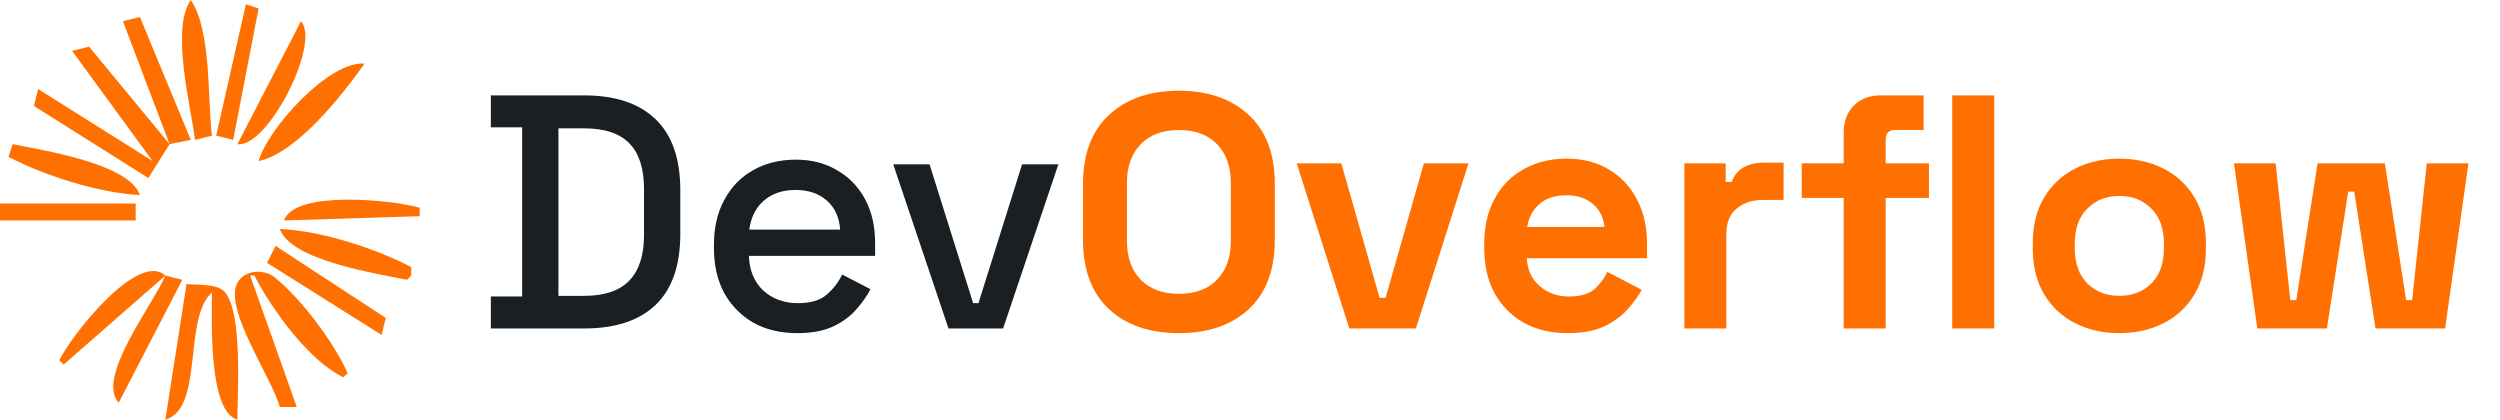
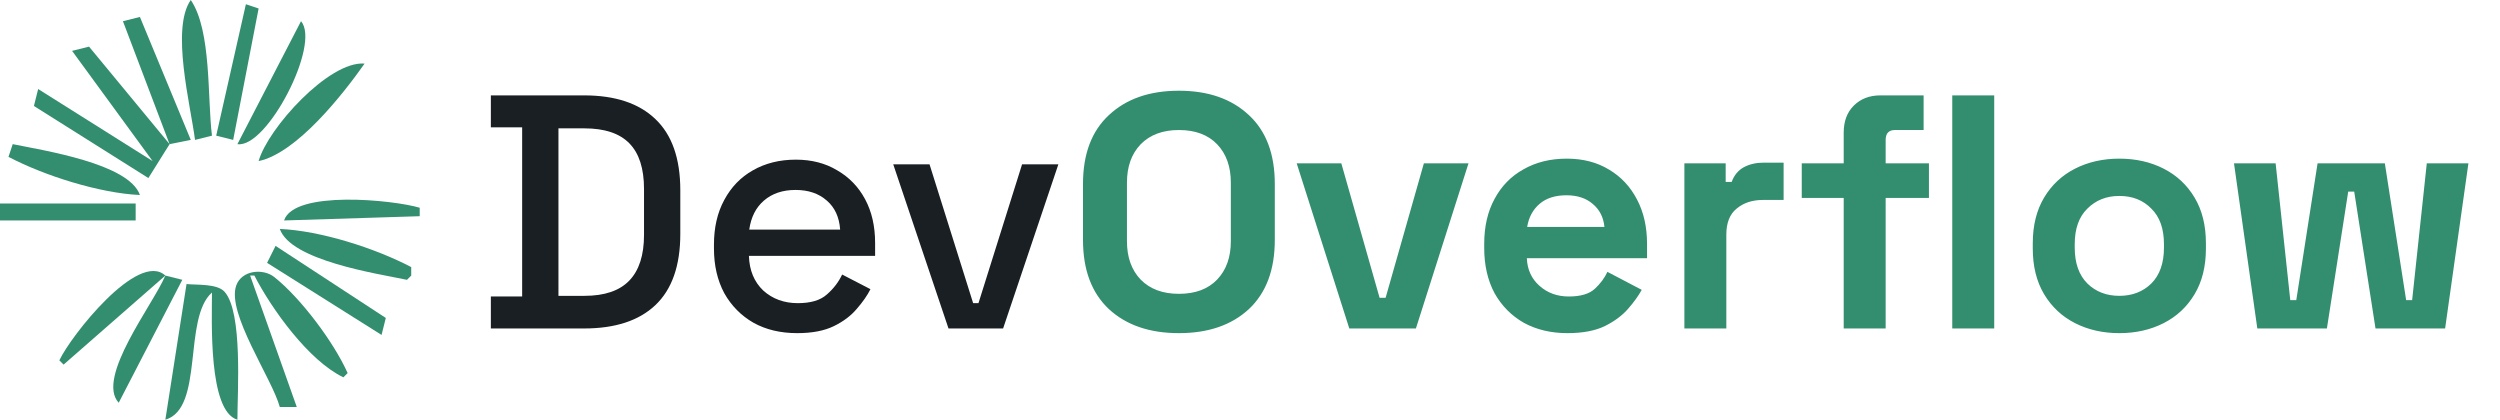
<svg xmlns="http://www.w3.org/2000/svg" width="137" height="23" viewBox="0 0 137 23" fill="none">
-   <path d="M10.454 0C9.351 1.583 10.447 5.769 10.687 7.667L11.616 7.434C11.358 5.389 11.6 1.676 10.454 0Z" fill="#FF7000" />
-   <path d="M13.475 0.232L11.848 7.434L12.778 7.667L14.172 0.465L13.475 0.232Z" fill="#FF7000" />
-   <path d="M6.737 1.162L9.293 7.899L4.879 2.555L3.95 2.788L8.364 8.828L2.091 4.879L1.859 5.808L8.131 9.757L9.293 7.899L10.455 7.667L7.667 0.929L6.737 1.162Z" fill="#FF7000" />
-   <path d="M16.495 1.162L13.01 7.899C14.631 8.144 17.593 2.416 16.495 1.162Z" fill="#FF7000" />
-   <path d="M14.172 8.828C16.262 8.388 18.783 5.184 19.98 3.485C18.03 3.321 14.672 7.044 14.172 8.828Z" fill="#FF7000" />
-   <path d="M0.697 7.899L0.465 8.596C2.429 9.627 5.448 10.585 7.667 10.687C7.065 8.957 2.38 8.247 0.697 7.899Z" fill="#FF7000" />
-   <path d="M0 11.152V12.081H7.434V11.152H0Z" fill="#FF7000" />
-   <path d="M15.566 12.081L23 11.848V11.384C21.525 10.948 16.12 10.409 15.566 12.081Z" fill="#FF7000" />
-   <path d="M15.333 12.546C15.936 14.278 20.622 14.986 22.303 15.334L22.535 15.101V14.637C20.558 13.599 17.567 12.643 15.333 12.546Z" fill="#FF7000" />
-   <path d="M15.101 13.475L14.636 14.404L20.909 18.354L21.142 17.424L15.101 13.475Z" fill="#FF7000" />
-   <path d="M3.253 19.747L3.485 19.98L9.061 15.101C7.564 13.725 3.877 18.41 3.253 19.747Z" fill="#FF7000" />
-   <path d="M15.333 22.303H16.263L13.707 15.101H13.94C14.892 16.948 16.925 19.775 18.818 20.677L19.051 20.445C18.299 18.759 16.49 16.343 15.034 15.185C14.413 14.691 13.238 14.803 12.942 15.656C12.418 17.172 14.904 20.735 15.333 22.303Z" fill="#FF7000" />
-   <path d="M9.061 15.101C8.411 16.66 5.234 20.699 6.505 22.071L9.99 15.333L9.061 15.101Z" fill="#FF7000" />
-   <path d="M10.222 15.566L9.061 23C11.195 22.376 10.012 17.44 11.616 16.03C11.616 17.517 11.401 22.529 13.01 23C13.009 21.505 13.312 17.119 12.307 15.99C11.899 15.533 10.788 15.627 10.222 15.566Z" fill="#FF7000" />
+   <path d="M10.454 0C9.351 1.583 10.447 5.769 10.687 7.667L11.616 7.434C11.358 5.389 11.6 1.676 10.454 0Z" fill="#328E6E" />
+   <path d="M13.475 0.232L11.848 7.434L12.778 7.667L14.172 0.465L13.475 0.232Z" fill="#328E6E" />
+   <path d="M6.737 1.162L9.293 7.899L4.879 2.555L3.95 2.788L8.364 8.828L2.091 4.879L1.859 5.808L8.131 9.757L9.293 7.899L10.455 7.667L7.667 0.929L6.737 1.162Z" fill="#328E6E" />
+   <path d="M16.495 1.162L13.01 7.899C14.631 8.144 17.593 2.416 16.495 1.162Z" fill="#328E6E" />
+   <path d="M14.172 8.828C16.262 8.388 18.783 5.184 19.98 3.485C18.03 3.321 14.672 7.044 14.172 8.828Z" fill="#328E6E" />
+   <path d="M0.697 7.899L0.465 8.596C2.429 9.627 5.448 10.585 7.667 10.687C7.065 8.957 2.38 8.247 0.697 7.899Z" fill="#328E6E" />
+   <path d="M0 11.152V12.081H7.434V11.152H0Z" fill="#328E6E" />
+   <path d="M15.566 12.081L23 11.848V11.384C21.525 10.948 16.12 10.409 15.566 12.081Z" fill="#328E6E" />
+   <path d="M15.333 12.546C15.936 14.278 20.622 14.986 22.303 15.334L22.535 15.101V14.637C20.558 13.599 17.567 12.643 15.333 12.546Z" fill="#328E6E" />
+   <path d="M15.101 13.475L14.636 14.404L20.909 18.354L21.142 17.424L15.101 13.475Z" fill="#328E6E" />
+   <path d="M3.253 19.747L3.485 19.98L9.061 15.101C7.564 13.725 3.877 18.41 3.253 19.747Z" fill="#328E6E" />
+   <path d="M15.333 22.303H16.263L13.707 15.101H13.94C14.892 16.948 16.925 19.775 18.818 20.677L19.051 20.445C18.299 18.759 16.49 16.343 15.034 15.185C14.413 14.691 13.238 14.803 12.942 15.656C12.418 17.172 14.904 20.735 15.333 22.303Z" fill="#328E6E" />
+   <path d="M9.061 15.101C8.411 16.66 5.234 20.699 6.505 22.071L9.99 15.333L9.061 15.101Z" fill="#328E6E" />
+   <path d="M10.222 15.566L9.061 23C11.195 22.376 10.012 17.44 11.616 16.03C11.616 17.517 11.401 22.529 13.01 23C13.009 21.505 13.312 17.119 12.307 15.99C11.899 15.533 10.788 15.627 10.222 15.566Z" fill="#328E6E" />
  <path d="M26.899 18V16.248H28.614V6.979H26.899V5.227H32.008C33.711 5.227 35.012 5.659 35.913 6.523C36.825 7.387 37.281 8.688 37.281 10.428V12.818C37.281 14.557 36.825 15.859 35.913 16.723C35.012 17.574 33.711 18 32.008 18H26.899ZM30.603 16.212H32.026C33.133 16.212 33.954 15.932 34.489 15.373C35.025 14.813 35.292 13.98 35.292 12.873V10.355C35.292 9.236 35.025 8.402 34.489 7.855C33.954 7.307 33.133 7.034 32.026 7.034H30.603V16.212ZM43.686 18.256C42.774 18.256 41.977 18.067 41.296 17.69C40.615 17.3 40.08 16.759 39.69 16.066C39.313 15.36 39.125 14.545 39.125 13.621V13.402C39.125 12.465 39.313 11.65 39.69 10.957C40.068 10.251 40.59 9.71 41.26 9.333C41.941 8.944 42.725 8.749 43.613 8.749C44.477 8.749 45.231 8.944 45.876 9.333C46.533 9.71 47.044 10.239 47.409 10.92C47.774 11.601 47.956 12.398 47.956 13.311V14.022H41.041C41.065 14.813 41.327 15.445 41.825 15.92C42.336 16.382 42.969 16.613 43.723 16.613C44.428 16.613 44.958 16.455 45.31 16.139C45.675 15.823 45.955 15.458 46.15 15.044L47.701 15.847C47.53 16.188 47.281 16.546 46.953 16.923C46.636 17.3 46.217 17.617 45.694 17.872C45.17 18.128 44.501 18.256 43.686 18.256ZM41.059 12.581H46.04C45.992 11.899 45.748 11.37 45.31 10.993C44.872 10.604 44.301 10.409 43.595 10.409C42.89 10.409 42.312 10.604 41.862 10.993C41.424 11.37 41.156 11.899 41.059 12.581ZM51.978 18L48.949 9.004H50.938L53.328 16.613H53.62L56.01 9.004H57.999L54.97 18H51.978Z" fill="#191F23" />
-   <path d="M64.603 18.256C62.998 18.256 61.721 17.817 60.772 16.942C59.823 16.054 59.348 14.789 59.348 13.146V10.081C59.348 8.439 59.823 7.18 60.772 6.304C61.721 5.416 62.998 4.972 64.603 4.972C66.209 4.972 67.487 5.416 68.435 6.304C69.384 7.18 69.859 8.439 69.859 10.081V13.146C69.859 14.789 69.384 16.054 68.435 16.942C67.487 17.817 66.209 18.256 64.603 18.256ZM64.603 16.102C65.504 16.102 66.203 15.841 66.702 15.318C67.201 14.795 67.45 14.095 67.45 13.219V10.008C67.45 9.132 67.201 8.433 66.702 7.91C66.203 7.387 65.504 7.125 64.603 7.125C63.715 7.125 63.016 7.387 62.505 7.91C62.006 8.433 61.757 9.132 61.757 10.008V13.219C61.757 14.095 62.006 14.795 62.505 15.318C63.016 15.841 63.715 16.102 64.603 16.102ZM73.942 18L71.059 8.95H73.504L75.602 16.321H75.931L78.029 8.95H80.474L77.591 18H73.942ZM85.897 18.256C84.997 18.256 84.2 18.067 83.507 17.69C82.826 17.3 82.29 16.759 81.901 16.066C81.524 15.36 81.335 14.533 81.335 13.584V13.365C81.335 12.416 81.524 11.595 81.901 10.902C82.278 10.197 82.807 9.655 83.489 9.278C84.17 8.889 84.96 8.694 85.861 8.694C86.749 8.694 87.521 8.895 88.178 9.296C88.835 9.686 89.346 10.233 89.711 10.938C90.076 11.632 90.258 12.441 90.258 13.365V14.15H83.671C83.695 14.77 83.926 15.275 84.364 15.664C84.802 16.054 85.338 16.248 85.97 16.248C86.615 16.248 87.089 16.108 87.393 15.829C87.697 15.549 87.928 15.239 88.087 14.898L89.966 15.883C89.796 16.2 89.546 16.546 89.218 16.923C88.902 17.288 88.476 17.605 87.941 17.872C87.406 18.128 86.724 18.256 85.897 18.256ZM83.689 12.435H87.922C87.874 11.912 87.661 11.492 87.284 11.176C86.919 10.86 86.438 10.701 85.842 10.701C85.222 10.701 84.729 10.86 84.364 11.176C83.999 11.492 83.774 11.912 83.689 12.435ZM92.304 18V8.95H94.567V9.971H94.895C95.029 9.607 95.248 9.339 95.552 9.169C95.868 8.998 96.234 8.913 96.647 8.913H97.742V10.957H96.611C96.027 10.957 95.546 11.115 95.169 11.431C94.792 11.735 94.603 12.21 94.603 12.854V18H92.304ZM101.035 18V10.847H98.736V8.95H101.035V7.271C101.035 6.651 101.218 6.158 101.582 5.793C101.96 5.416 102.446 5.227 103.042 5.227H105.414V7.125H103.845C103.504 7.125 103.334 7.307 103.334 7.672V8.95H105.706V10.847H103.334V18H101.035ZM106.984 18V5.227H109.283V18H106.984ZM116.14 18.256C115.24 18.256 114.431 18.073 113.713 17.708C112.996 17.343 112.43 16.814 112.016 16.121C111.603 15.427 111.396 14.594 111.396 13.621V13.329C111.396 12.356 111.603 11.522 112.016 10.829C112.43 10.136 112.996 9.607 113.713 9.242C114.431 8.877 115.24 8.694 116.14 8.694C117.04 8.694 117.849 8.877 118.567 9.242C119.285 9.607 119.85 10.136 120.264 10.829C120.678 11.522 120.884 12.356 120.884 13.329V13.621C120.884 14.594 120.678 15.427 120.264 16.121C119.85 16.814 119.285 17.343 118.567 17.708C117.849 18.073 117.04 18.256 116.14 18.256ZM116.14 16.212C116.846 16.212 117.43 15.987 117.892 15.537C118.354 15.075 118.585 14.418 118.585 13.566V13.384C118.585 12.532 118.354 11.881 117.892 11.431C117.442 10.969 116.858 10.738 116.14 10.738C115.435 10.738 114.851 10.969 114.389 11.431C113.926 11.881 113.695 12.532 113.695 13.384V13.566C113.695 14.418 113.926 15.075 114.389 15.537C114.851 15.987 115.435 16.212 116.14 16.212ZM123.701 18L122.423 8.95H124.704L125.507 16.449H125.836L127.003 8.95H130.689L131.857 16.449H132.185L132.988 8.95H135.269L133.992 18H130.178L129.011 10.501H128.682L127.514 18H123.701Z" fill="#FF7000" />
+   <path d="M64.603 18.256C62.998 18.256 61.721 17.817 60.772 16.942C59.823 16.054 59.348 14.789 59.348 13.146V10.081C59.348 8.439 59.823 7.18 60.772 6.304C61.721 5.416 62.998 4.972 64.603 4.972C66.209 4.972 67.487 5.416 68.435 6.304C69.384 7.18 69.859 8.439 69.859 10.081V13.146C69.859 14.789 69.384 16.054 68.435 16.942C67.487 17.817 66.209 18.256 64.603 18.256ZM64.603 16.102C65.504 16.102 66.203 15.841 66.702 15.318C67.201 14.795 67.45 14.095 67.45 13.219V10.008C67.45 9.132 67.201 8.433 66.702 7.91C66.203 7.387 65.504 7.125 64.603 7.125C63.715 7.125 63.016 7.387 62.505 7.91C62.006 8.433 61.757 9.132 61.757 10.008V13.219C61.757 14.095 62.006 14.795 62.505 15.318C63.016 15.841 63.715 16.102 64.603 16.102ZM73.942 18L71.059 8.95H73.504L75.602 16.321H75.931L78.029 8.95H80.474L77.591 18H73.942ZM85.897 18.256C84.997 18.256 84.2 18.067 83.507 17.69C82.826 17.3 82.29 16.759 81.901 16.066C81.524 15.36 81.335 14.533 81.335 13.584V13.365C81.335 12.416 81.524 11.595 81.901 10.902C82.278 10.197 82.807 9.655 83.489 9.278C84.17 8.889 84.96 8.694 85.861 8.694C86.749 8.694 87.521 8.895 88.178 9.296C88.835 9.686 89.346 10.233 89.711 10.938C90.076 11.632 90.258 12.441 90.258 13.365V14.15H83.671C83.695 14.77 83.926 15.275 84.364 15.664C84.802 16.054 85.338 16.248 85.97 16.248C86.615 16.248 87.089 16.108 87.393 15.829C87.697 15.549 87.928 15.239 88.087 14.898L89.966 15.883C89.796 16.2 89.546 16.546 89.218 16.923C88.902 17.288 88.476 17.605 87.941 17.872C87.406 18.128 86.724 18.256 85.897 18.256ZM83.689 12.435H87.922C87.874 11.912 87.661 11.492 87.284 11.176C86.919 10.86 86.438 10.701 85.842 10.701C85.222 10.701 84.729 10.86 84.364 11.176C83.999 11.492 83.774 11.912 83.689 12.435ZM92.304 18V8.95H94.567V9.971H94.895C95.029 9.607 95.248 9.339 95.552 9.169C95.868 8.998 96.234 8.913 96.647 8.913H97.742V10.957H96.611C96.027 10.957 95.546 11.115 95.169 11.431C94.792 11.735 94.603 12.21 94.603 12.854V18H92.304ZM101.035 18V10.847H98.736V8.95H101.035V7.271C101.035 6.651 101.218 6.158 101.582 5.793C101.96 5.416 102.446 5.227 103.042 5.227H105.414V7.125H103.845C103.504 7.125 103.334 7.307 103.334 7.672V8.95H105.706V10.847H103.334V18H101.035ZM106.984 18V5.227H109.283V18H106.984ZM116.14 18.256C115.24 18.256 114.431 18.073 113.713 17.708C112.996 17.343 112.43 16.814 112.016 16.121C111.603 15.427 111.396 14.594 111.396 13.621V13.329C111.396 12.356 111.603 11.522 112.016 10.829C112.43 10.136 112.996 9.607 113.713 9.242C114.431 8.877 115.24 8.694 116.14 8.694C117.04 8.694 117.849 8.877 118.567 9.242C119.285 9.607 119.85 10.136 120.264 10.829C120.678 11.522 120.884 12.356 120.884 13.329V13.621C120.884 14.594 120.678 15.427 120.264 16.121C119.85 16.814 119.285 17.343 118.567 17.708C117.849 18.073 117.04 18.256 116.14 18.256ZM116.14 16.212C116.846 16.212 117.43 15.987 117.892 15.537C118.354 15.075 118.585 14.418 118.585 13.566V13.384C118.585 12.532 118.354 11.881 117.892 11.431C117.442 10.969 116.858 10.738 116.14 10.738C115.435 10.738 114.851 10.969 114.389 11.431C113.926 11.881 113.695 12.532 113.695 13.384V13.566C113.695 14.418 113.926 15.075 114.389 15.537C114.851 15.987 115.435 16.212 116.14 16.212ZM123.701 18L122.423 8.95H124.704L125.507 16.449H125.836L127.003 8.95H130.689L131.857 16.449H132.185L132.988 8.95H135.269L133.992 18H130.178L129.011 10.501H128.682L127.514 18H123.701Z" fill="#328E6E" />
</svg>
